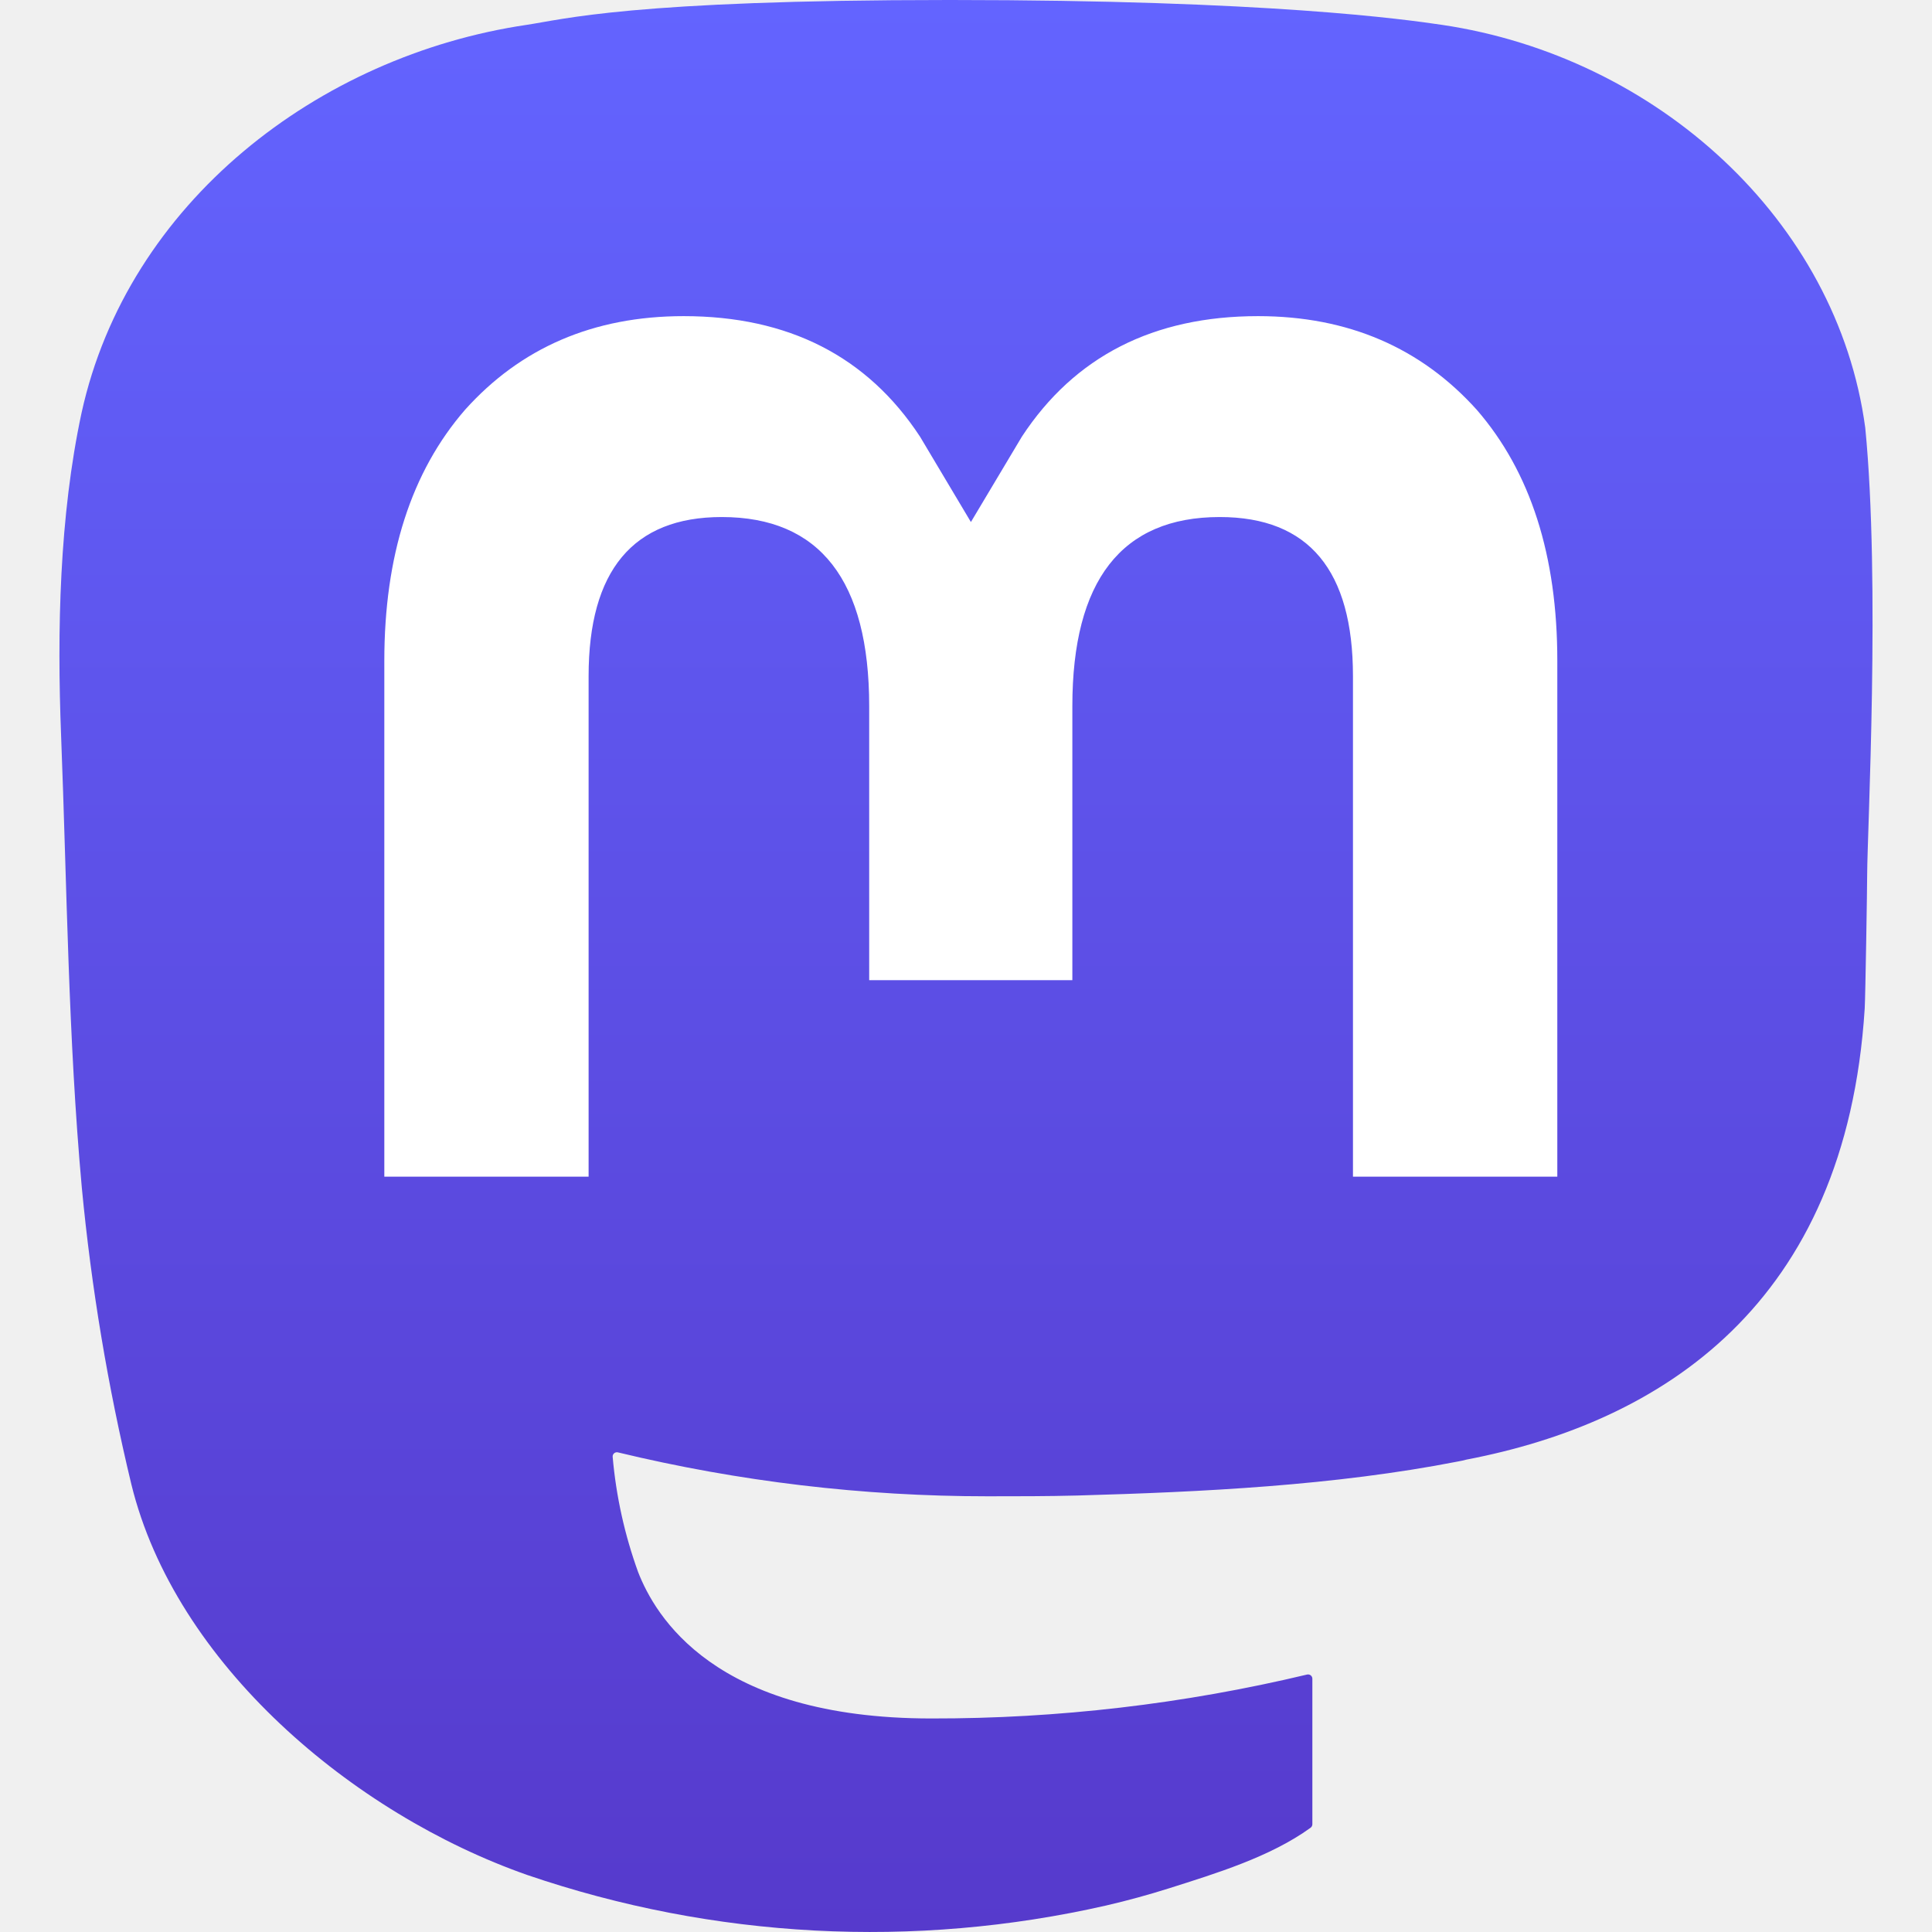
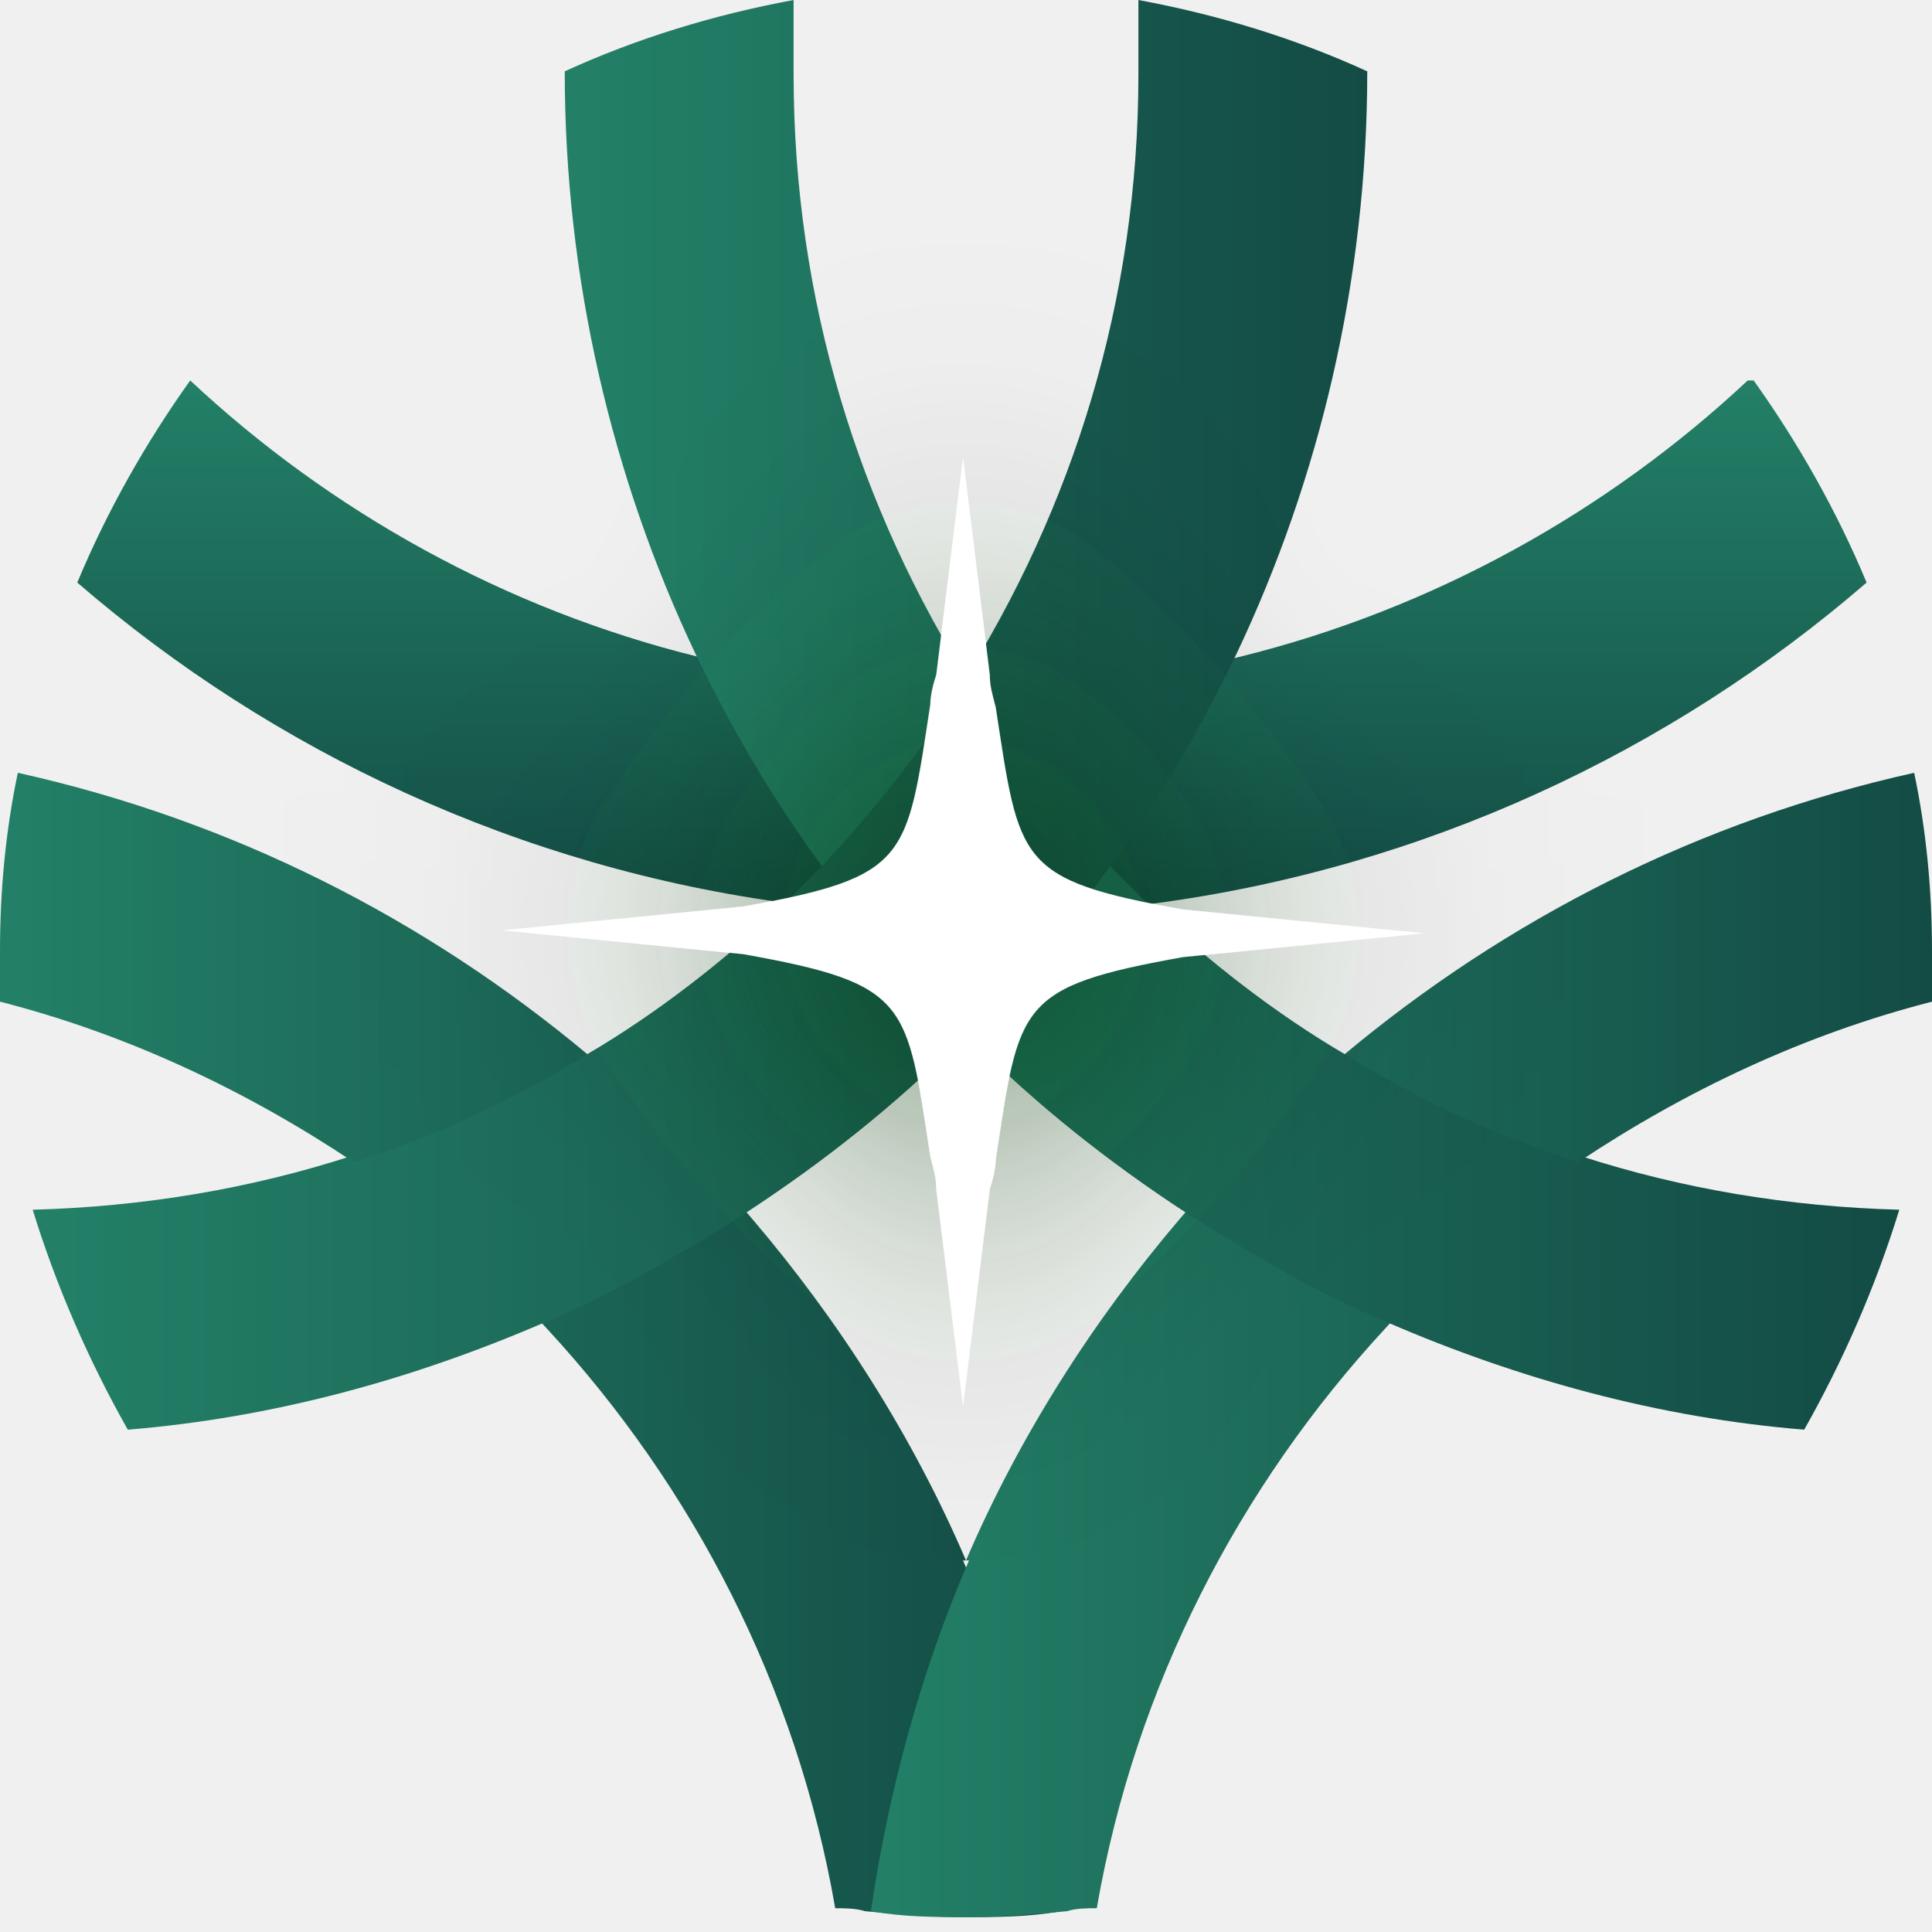
- <svg xmlns="http://www.w3.org/2000/svg" width="65" height="65" viewBox="0 0 61 65" fill="none">
-   <path d="M60.754 14.39C59.814 7.406 53.727 1.903 46.512 0.836C45.294 0.656 40.682 0 29.997 0H29.918C19.23 0 16.937 0.656 15.72 0.836C8.705 1.873 2.299 6.819 0.745 13.885C-0.003 17.365 -0.083 21.224 0.056 24.763C0.254 29.838 0.293 34.905 0.753 39.96C1.072 43.318 1.628 46.648 2.417 49.928C3.894 55.984 9.875 61.024 15.734 63.08C22.008 65.224 28.754 65.58 35.218 64.108C35.929 63.943 36.632 63.751 37.325 63.532C38.897 63.033 40.738 62.474 42.091 61.494C42.11 61.48 42.125 61.462 42.136 61.442C42.147 61.421 42.153 61.399 42.153 61.376V56.477C42.153 56.456 42.148 56.434 42.138 56.415C42.129 56.396 42.115 56.379 42.098 56.365C42.081 56.352 42.061 56.343 42.04 56.338C42.019 56.334 41.997 56.334 41.976 56.338C37.834 57.328 33.59 57.823 29.332 57.816C22.005 57.816 20.034 54.338 19.469 52.891C19.016 51.64 18.727 50.335 18.612 49.009C18.611 48.987 18.615 48.964 18.624 48.944C18.633 48.924 18.647 48.906 18.664 48.892C18.682 48.877 18.702 48.867 18.724 48.863C18.745 48.858 18.768 48.858 18.79 48.864C22.862 49.846 27.037 50.342 31.227 50.341C32.234 50.341 33.239 50.341 34.246 50.315C38.46 50.196 42.901 49.981 47.047 49.171C47.15 49.151 47.253 49.133 47.342 49.106C53.881 47.851 60.104 43.91 60.736 33.93C60.76 33.537 60.819 29.815 60.819 29.407C60.822 28.021 61.265 19.578 60.754 14.39Z" fill="url(#paint0_linear_89_8)" />
-   <path d="M50.394 22.237V39.588H43.519V22.748C43.519 19.203 42.041 17.395 39.036 17.395C35.733 17.395 34.078 19.534 34.078 23.759V32.976H27.243V23.759C27.243 19.534 25.586 17.395 22.282 17.395C19.295 17.395 17.803 19.203 17.803 22.748V39.588H10.93V22.237C10.93 18.692 11.835 15.875 13.645 13.788C15.513 11.705 17.962 10.636 21.003 10.636C24.522 10.636 27.181 11.989 28.954 14.692L30.665 17.563L32.379 14.692C34.152 11.989 36.811 10.636 40.324 10.636C43.362 10.636 45.811 11.705 47.685 13.788C49.493 15.873 50.396 18.69 50.394 22.237Z" fill="white" />
+ <svg xmlns="http://www.w3.org/2000/svg" xmlns:xlink="http://www.w3.org/1999/xlink" id="_레이어_1" data-name="레이어_1" version="1.1" viewBox="0 0 65 65">
  <defs>
-     <linearGradient id="paint0_linear_89_8" x1="30.5" y1="0" x2="30.5" y2="65" gradientUnits="userSpaceOnUse">
-       <stop stop-color="#6364FF" />
-       <stop offset="1" stop-color="#563ACC" />
+     <style>
+       .st0 {
+         fill: url(#_무제_그라디언트_241);
+       }
+ 
+       .st1 {
+         fill: url(#_무제_그라디언트_24);
+       }
+ 
+       .st2 {
+         fill: url(#_무제_그라디언트_244);
+       }
+ 
+       .st3 {
+         fill: url(#_무제_그라디언트_243);
+       }
+ 
+       .st4 {
+         fill: url(#_무제_그라디언트_242);
+       }
+ 
+       .st5 {
+         fill: #fff;
+         filter: url(#outer-glow-1);
+       }
+     </style>
+     <linearGradient id="_무제_그라디언트_24" data-name="무제 그라디언트 24" x1="0" y1="45.2" x2="35.8" y2="45.2" gradientUnits="userSpaceOnUse">
+       <stop offset="0" stop-color="#238067" />
+       <stop offset="1" stop-color="#134c45" />
    </linearGradient>
+     <linearGradient id="_무제_그라디언트_241" data-name="무제 그라디언트 24" x1="29.2" y1="45.2" x2="65" y2="45.2" xlink:href="#_무제_그라디언트_24" />
+     <linearGradient id="_무제_그라디언트_242" data-name="무제 그라디언트 24" x1="32.5" y1="12.8" x2="32.5" y2="30.8" xlink:href="#_무제_그라디언트_24" />
+     <linearGradient id="_무제_그라디언트_243" data-name="무제 그라디언트 24" x1="18.9" y1="24.2" x2="63.7" y2="24.2" xlink:href="#_무제_그라디언트_24" />
+     <linearGradient id="_무제_그라디언트_244" data-name="무제 그라디언트 24" x1="1.3" y1="24.2" x2="46.1" y2="24.2" xlink:href="#_무제_그라디언트_24" />
+     <filter id="outer-glow-1" x="2.2" y=".2" width="61" height="63" filterUnits="userSpaceOnUse">
+       <feOffset dx="0" dy="0" />
+       <feGaussianBlur result="blur" stdDeviation="4.9" />
+       <feFlood flood-color="#003a05" flood-opacity=".8" />
+       <feComposite in2="blur" operator="in" />
+       <feComposite in="SourceGraphic" />
+     </filter>
  </defs>
+   <path class="st1" d="M32.5,52.5c-1.8-4.2-4.3-8.1-7.2-11.5-1.7-2-3.5-3.8-5.5-5.5-5.5-4.6-12-7.9-19.2-9.5-.4,1.9-.6,3.9-.6,6s0,1.1,0,1.7c4.3,1.1,8.3,3,11.9,5.4,2.4,1.6,4.6,3.5,6.5,5.6,4.9,5.3,8.4,12,9.7,19.5.3,0,.7,0,1,.1,1.1.1,2.2.2,3.3.2s2.2,0,3.3-.2c-.6-4.1-1.7-8.1-3.3-11.8Z" />
+   <path class="st0" d="M32.5,52.5c1.8-4.2,4.3-8.1,7.2-11.5,1.7-2,3.5-3.8,5.5-5.5,5.5-4.6,12-7.9,19.2-9.5.4,1.9.6,3.9.6,6s0,1.1,0,1.7c-4.3,1.1-8.3,3-11.9,5.4-2.4,1.6-4.6,3.5-6.5,5.6-4.9,5.3-8.4,12-9.7,19.5-.3,0-.7,0-1,.1-1.1.1-2.2.2-3.3.2s-2.2,0-3.3-.2c.6-4.1,1.7-8.1,3.3-11.8Z" />
+   <path class="st4" d="M58.8,12.8c-4.7,4.4-10.6,7.7-17.1,9.3-2.9.7-6,1.1-9.1,1.1,0,0,0,0,0,0s0,0,0,0c-3.1,0-6.2-.4-9.1-1.1-6.5-1.6-12.4-4.9-17.1-9.3-1.5,2.1-2.8,4.4-3.8,6.8,6.6,5.7,14.9,9.6,24,10.8.7,0,1.4.2,2.1.2,1.3.1,2.6.2,4,.2s2.7,0,4-.2c.7,0,1.4-.1,2.1-.2,9.1-1.2,17.4-5.1,24-10.8-1-2.4-2.3-4.7-3.8-6.8Z" />
+   <path class="st3" d="M53.1,39.1c-2.8-.9-5.4-2.1-7.8-3.6-2.4-1.4-4.7-3.2-6.7-5.1-.4-.4-.7-.7-1.1-1.1-1.8-1.9-3.4-3.9-4.8-6.1,0,0,0,0,0-.1-3.8-6-6-13-6-20.6s0-1.7,0-2.5c-2.7.5-5.3,1.3-7.7,2.4,0,0,0,0,0,0,0,7,1.6,13.7,4.4,19.6,1.2,2.5,2.6,4.9,4.3,7.2.3.4.6.9,1,1.3,1.2,1.6,2.5,3.1,4,4.5,2.2,2.2,4.6,4.1,7.2,5.8,2.2,1.4,4.4,2.7,6.8,3.7,4.4,1.9,9.1,3.2,14,3.6,1.3-2.3,2.4-4.8,3.2-7.4-3.7-.1-7.3-.7-10.7-1.8Z" />
+   <path class="st2" d="M11.9,39.1c2.8-.9,5.4-2.1,7.8-3.6,2.4-1.4,4.7-3.2,6.7-5.1.4-.4.7-.7,1.1-1.1,1.8-1.9,3.4-3.9,4.8-6.1,0,0,0,0,0-.1,3.8-6,6-13,6-20.6,0-.8,0-1.7,0-2.5,2.7.5,5.3,1.3,7.7,2.4,0,0,0,0,0,0,0,7-1.6,13.7-4.4,19.6-1.2,2.5-2.6,4.9-4.3,7.2-.3.4-.6.9-1,1.3-1.2,1.6-2.5,3.1-4,4.5-2.2,2.2-4.6,4.1-7.2,5.8-2.2,1.4-4.4,2.7-6.8,3.7-4.4,1.9-9.1,3.2-14,3.6-1.3-2.3-2.4-4.8-3.2-7.4,3.7-.1,7.3-.7,10.7-1.8Z" />
+   <path class="st5" d="M47.9,31.4l-8.1.8h0c-5.6,1-5.5,1.6-6.3,6.8,0,.3-.1.7-.2,1h0s-.9,7.3-.9,7.3l-.9-7.3h0c0-.4-.1-.7-.2-1.1-.8-5.2-.7-5.8-6.3-6.8h0s-8.1-.8-8.1-.8l8.1-.8h0c5.6-1,5.5-1.6,6.3-6.8,0-.3.1-.7.2-1h0s.9-7.3.9-7.3l.9,7.3h0c0,.4.1.7.2,1.1.8,5.2.7,5.8,6.3,6.8h0s8.1.8,8.1.8h0Z" />
</svg>
